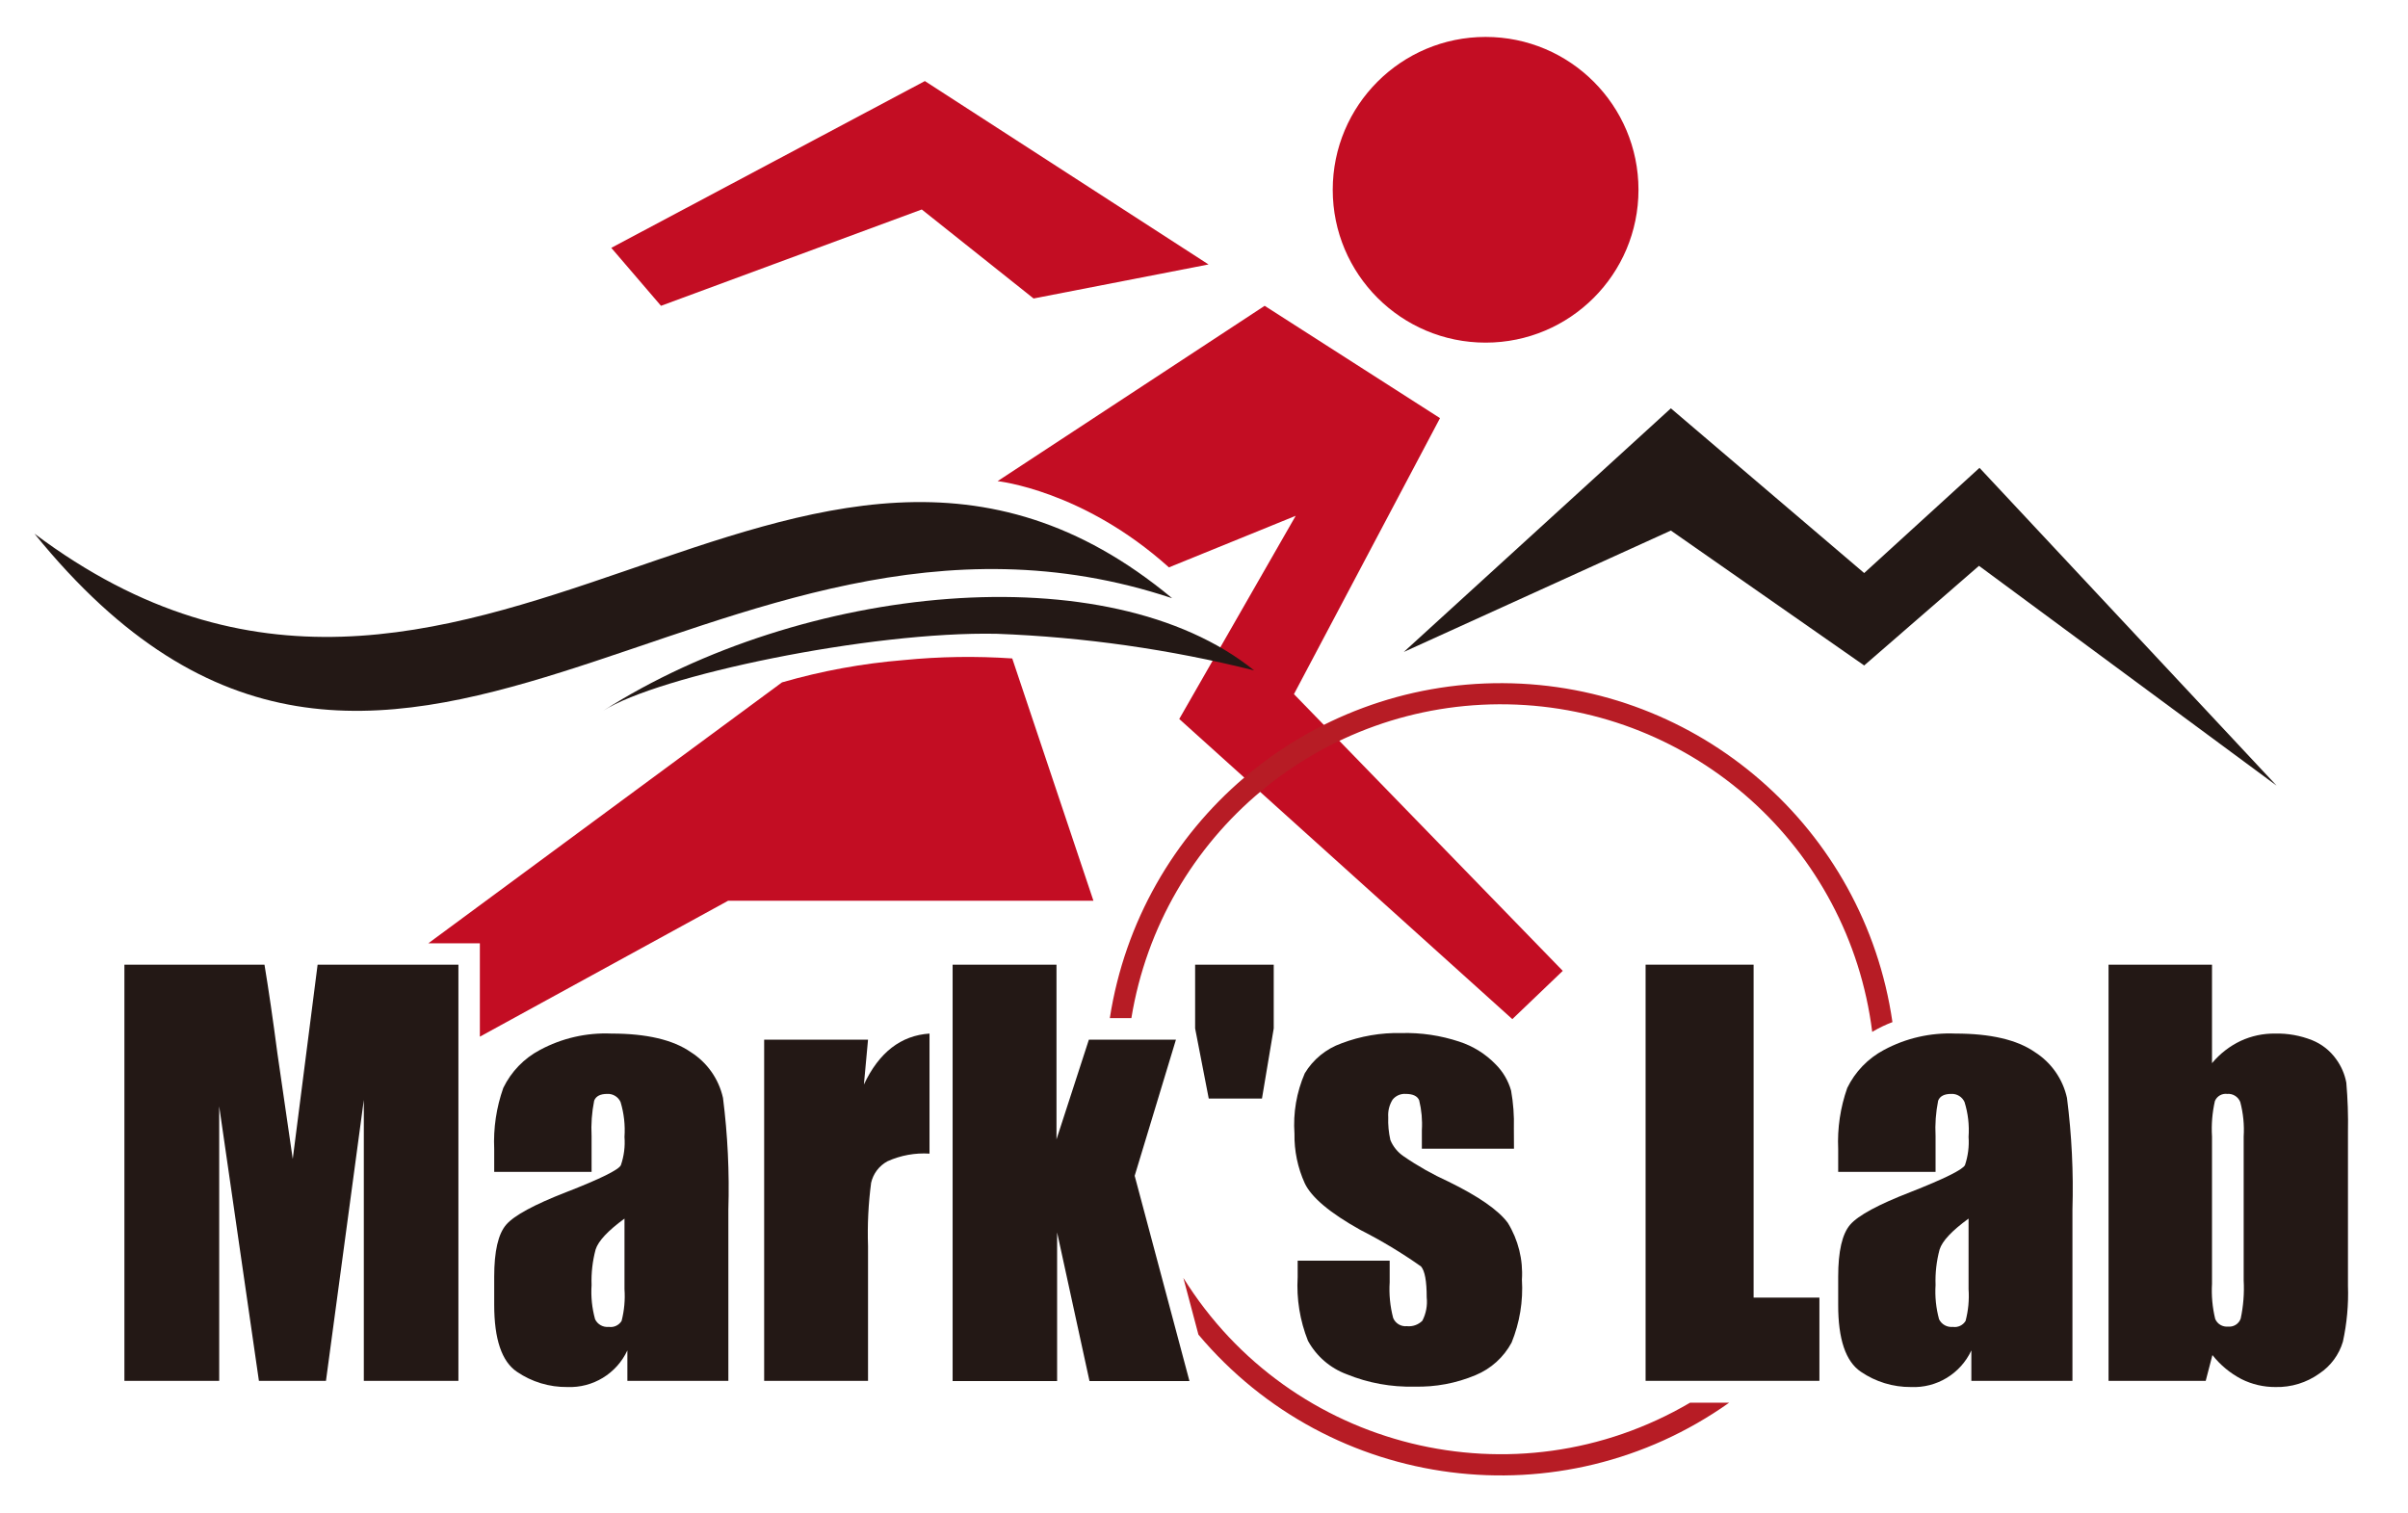
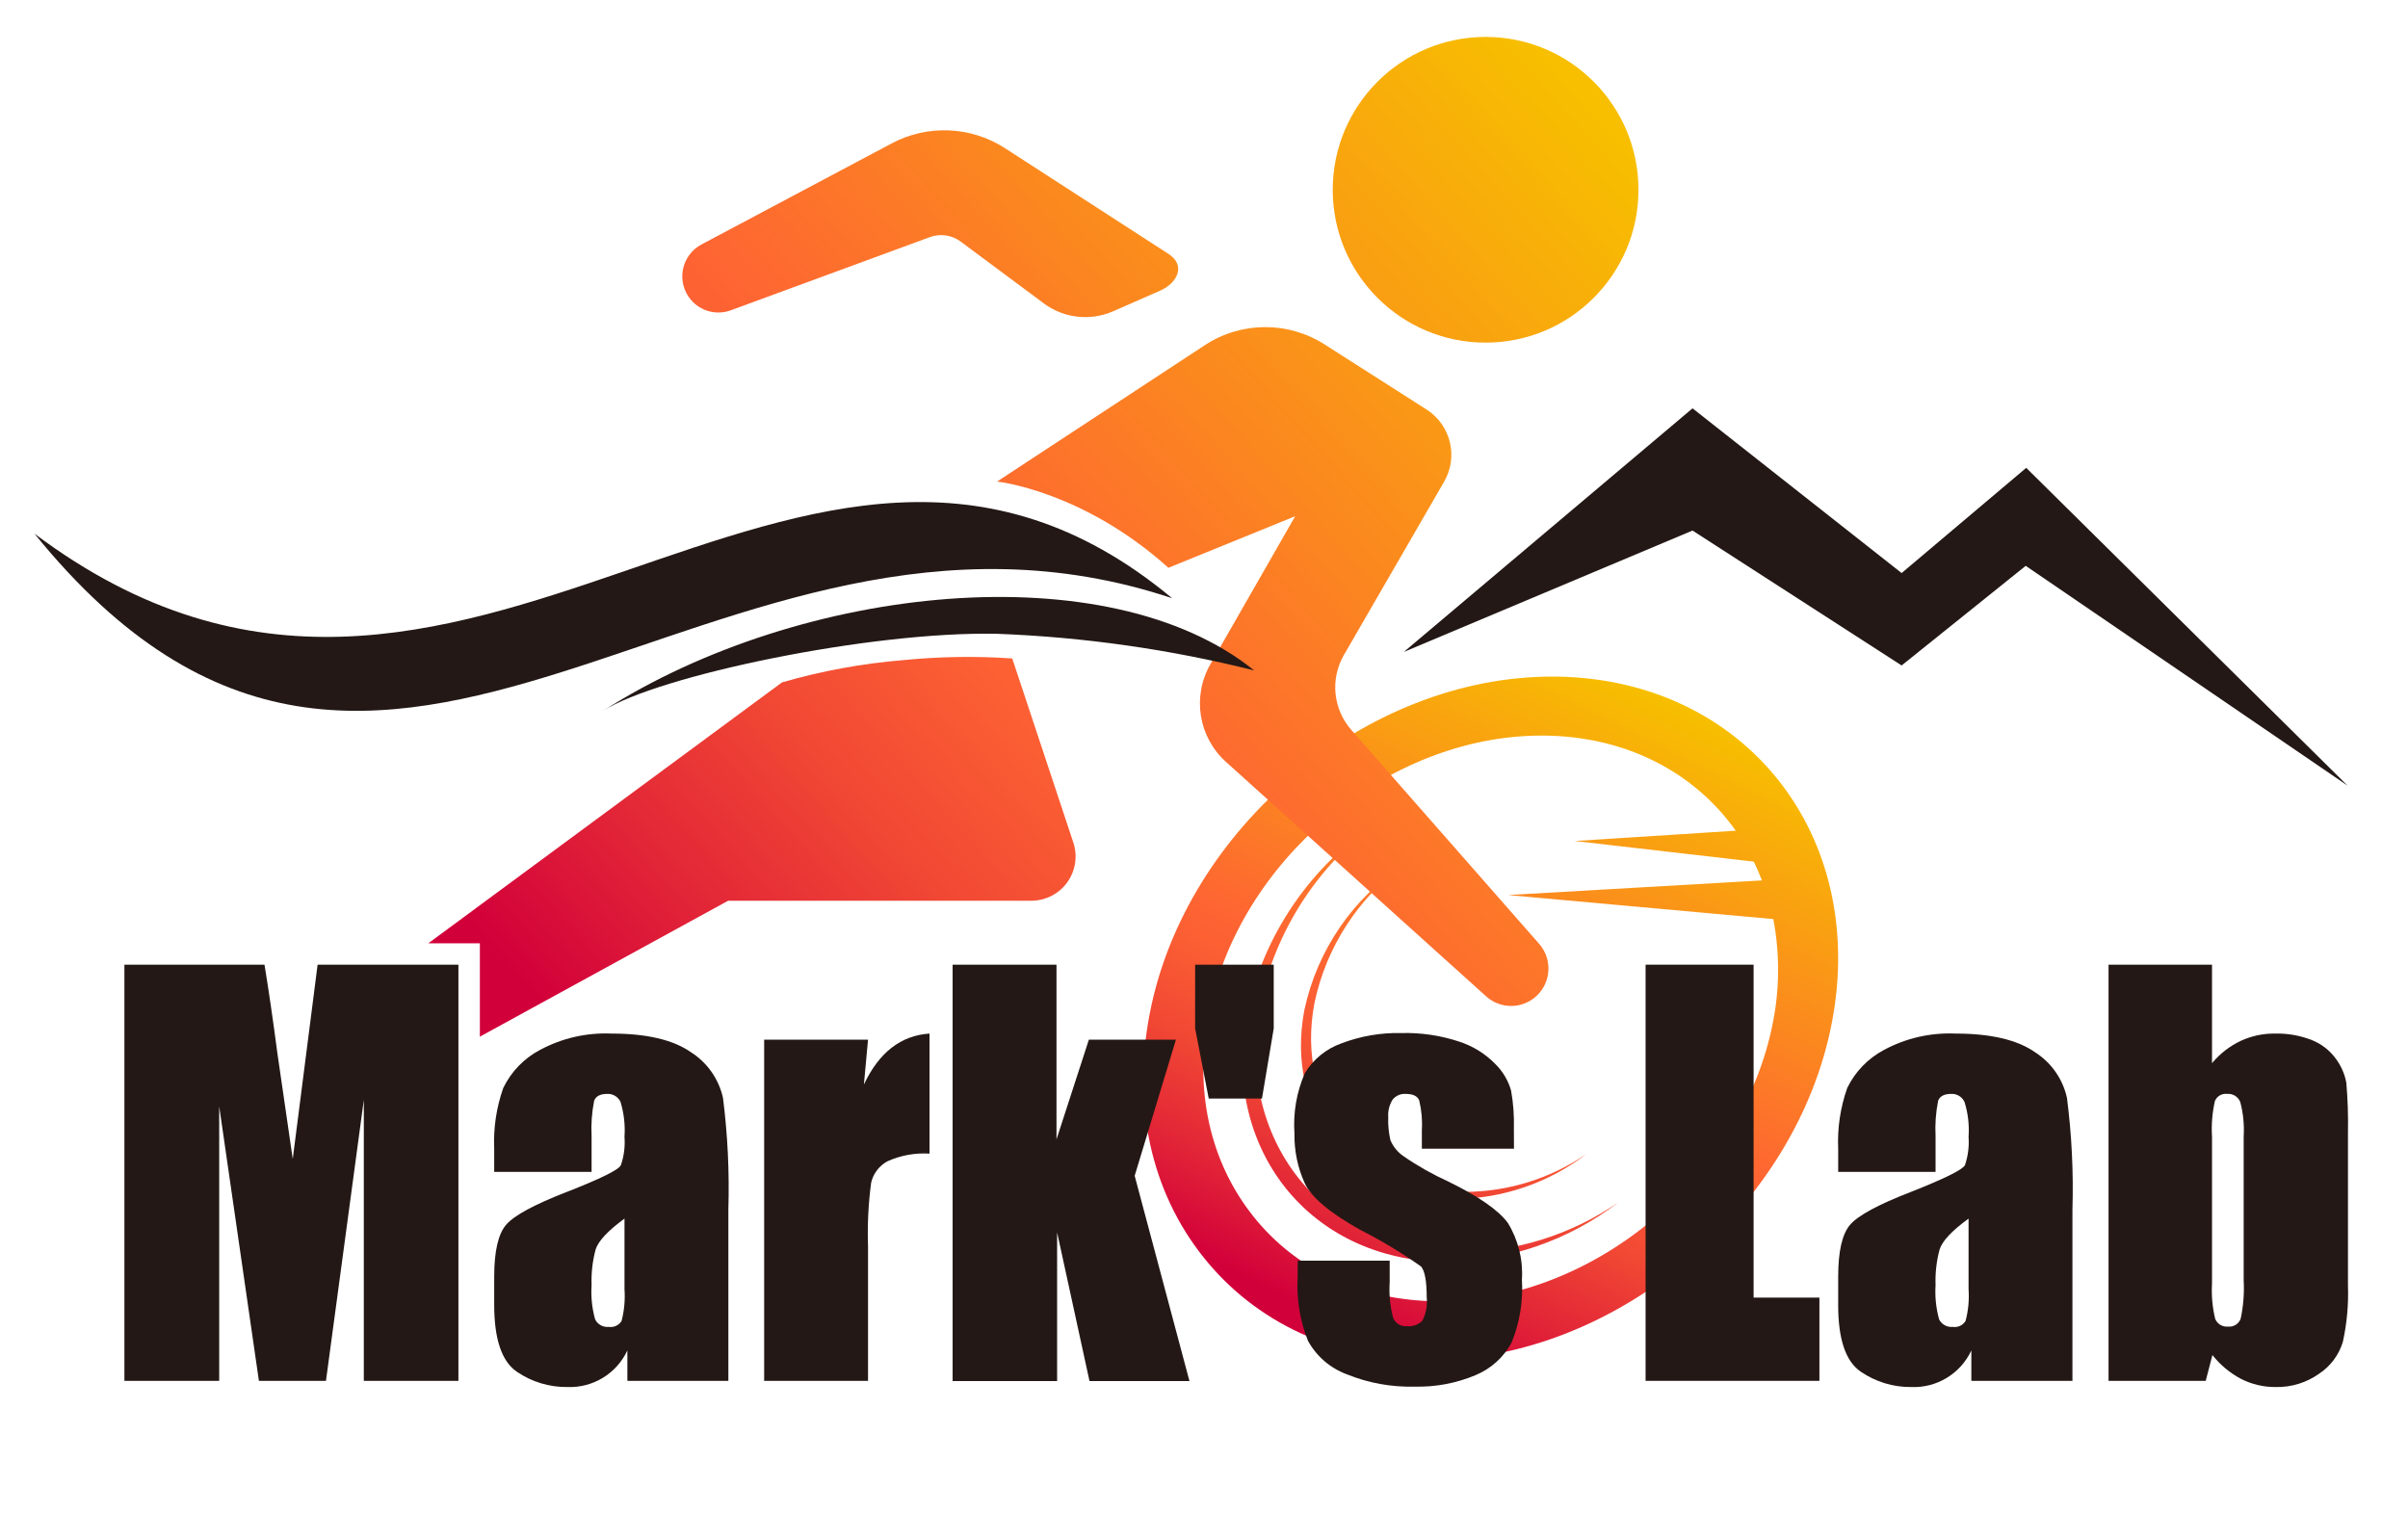
- <svg xmlns="http://www.w3.org/2000/svg" viewBox="0 0 233.44 146.65">
+ <svg xmlns="http://www.w3.org/2000/svg" xmlns:xlink="http://www.w3.org/1999/xlink" viewBox="0 0 233.44 146.65">
  <defs>
-     <style>.cls-1{fill:#c30d23;}.cls-2,.cls-4{fill:#231815;}.cls-2{fill-rule:evenodd;}.cls-3{fill:#b71c25;}</style>
+     <style>.cls-1{fill:url(#未命名漸層_585);}.cls-2{fill:url(#未命名漸層_585-2);}.cls-3{fill:url(#未命名漸層_585-3);}.cls-4{fill:url(#未命名漸層_585-4);}.cls-5{fill:url(#未命名漸層_585-5);}.cls-6{fill:url(#未命名漸層_585-6);}.cls-7{fill:url(#未命名漸層_585-7);}.cls-8,.cls-9{fill:#231815;}.cls-8{fill-rule:evenodd;}</style>
+     <linearGradient id="未命名漸層_585" x1="158.82" y1="66.44" x2="128.23" y2="127.63" gradientUnits="userSpaceOnUse">
+       <stop offset="0" stop-color="#f7bf00" />
+       <stop offset="0.32" stop-color="#fb8b1d" />
+       <stop offset="0.54" stop-color="#fe6632" />
+       <stop offset="0.61" stop-color="#fb5e33" />
+       <stop offset="0.73" stop-color="#f14834" />
+       <stop offset="0.87" stop-color="#e22537" />
+       <stop offset="1" stop-color="#d2003a" />
+     </linearGradient>
+     <linearGradient id="未命名漸層_585-2" x1="158.89" y1="66.47" x2="128.29" y2="127.66" xlink:href="#未命名漸層_585" />
+     <linearGradient id="未命名漸層_585-3" x1="160.3" y1="67.18" x2="129.71" y2="128.37" xlink:href="#未命名漸層_585" />
+     <linearGradient id="未命名漸層_585-4" x1="153.69" y1="9.77" x2="53.93" y2="98.89" xlink:href="#未命名漸層_585" />
+     <linearGradient id="未命名漸層_585-5" x1="170.71" y1="28.83" x2="70.95" y2="117.95" xlink:href="#未命名漸層_585" />
+     <linearGradient id="未命名漸層_585-6" x1="133.59" y1="-12.73" x2="33.83" y2="76.39" xlink:href="#未命名漸層_585" />
+     <linearGradient id="未命名漸層_585-7" x1="156.81" y1="13.26" x2="57.05" y2="102.38" xlink:href="#未命名漸層_585" />
  </defs>
  <g id="圖層_2" data-name="圖層 2">
-     <circle class="cls-1" cx="144.02" cy="18.4" r="14.82" />
-     <path class="cls-1" d="M151.5,94.13,125.44,67.3,139.6,40.54l-17-10.89-25.89,17s8.27.86,16.61,8.36l12.29-5-11.29,19.7,32.29,29.1Z" />
-     <polygon class="cls-1" points="117.16 25.64 100.2 28.94 89.36 20.31 64.08 29.65 59.26 24.03 89.66 7.86 117.16 25.64" />
-     <path class="cls-1" d="M98.13,63.84A63.34,63.34,0,0,0,87.59,64a60,60,0,0,0-11.78,2.16L41.52,91.46h5v9.05L70.59,87.33l35.41,0Z" />
-     <path class="cls-2" d="M121.58,65c-14.15-11.41-43.86-8.38-63.1,3.91,5.3-3.39,25.85-7.72,38.18-7.46A121.47,121.47,0,0,1,121.58,65Z" />
-     <path class="cls-2" d="M113.63,58C77.44,27.89,45.18,83.14,3.34,51.74,37.58,94,68.89,43.1,113.63,58Z" />
-     <polygon class="cls-2" points="136.09 63.21 161.98 39.59 180.72 55.56 191.9 45.36 220.7 76.17 191.85 54.86 180.72 64.52 161.98 51.44 136.09 63.21" />
-     <path class="cls-3" d="M163.84,136a36.24,36.24,0,0,1-49.12-12.1l1.46,5.5a38.29,38.29,0,0,0,51.45,6.6Z" />
-     <path class="cls-3" d="M181.58,100a12.08,12.08,0,0,1,1.88-.9,38.36,38.36,0,0,0-75.87-.39h2.09a36.29,36.29,0,0,1,71.82,1.34Z" />
-     <path class="cls-4" d="M44.44,93.53v40.35H35.27V106.64L31.6,133.88H25.1l-3.85-26.62,0,26.62H12.06V93.53H25.64q.6,3.63,1.25,8.58l1.49,10.26,2.41-18.84Z" />
-     <path class="cls-4" d="M57.35,113.62H47.91V111.4a15.66,15.66,0,0,1,.88-5.92,8.22,8.22,0,0,1,3.55-3.68,13.41,13.41,0,0,1,6.93-1.59q5.11,0,7.7,1.8a7.07,7.07,0,0,1,3.12,4.44,69.47,69.47,0,0,1,.52,10.83v16.6H60.82v-2.95A6.15,6.15,0,0,1,55,134.48,8.5,8.5,0,0,1,50.11,133q-2.2-1.49-2.2-6.5v-2.71q0-3.72,1.17-5.06t5.8-3.14q5-1.95,5.31-2.62a6.8,6.8,0,0,0,.35-2.74,9.46,9.46,0,0,0-.38-3.38,1.34,1.34,0,0,0-1.29-.79c-.68,0-1.1.22-1.27.66a13.83,13.83,0,0,0-.25,3.43Zm3.19,4.53c-1.61,1.18-2.54,2.17-2.8,3a11.67,11.67,0,0,0-.39,3.44,9.88,9.88,0,0,0,.34,3.32,1.32,1.32,0,0,0,1.33.74,1.24,1.24,0,0,0,1.24-.58,9.59,9.59,0,0,0,.28-3.08Z" />
-     <path class="cls-4" d="M84.15,100.8l-.4,4.35q2.19-4.66,6.36-4.94v11.64a8.59,8.59,0,0,0-4.07.74,3.16,3.16,0,0,0-1.59,2.09,37.13,37.13,0,0,0-.3,6.14v13.06H74.08V100.8Z" />
-     <path class="cls-4" d="M114,100.8,110,114l5.31,19.9h-9.69l-3.14-14.41v14.41H92.35V93.53h10.07v16.94l3.14-9.67Z" />
-     <path class="cls-4" d="M117.18,106.51l-1.32-6.8V93.53h7.62v6.18l-1.14,6.8Z" />
-     <path class="cls-4" d="M146.77,111.37h-8.93v-1.79a9.66,9.66,0,0,0-.26-2.9c-.17-.41-.61-.62-1.31-.62a1.5,1.5,0,0,0-1.27.56,2.83,2.83,0,0,0-.42,1.69,8.62,8.62,0,0,0,.21,2.23,3.54,3.54,0,0,0,1.27,1.56,28.09,28.09,0,0,0,4.35,2.46q4.38,2.14,5.76,4a9.37,9.37,0,0,1,1.37,5.51,13.9,13.9,0,0,1-1,6.1,7,7,0,0,1-3.5,3.16,14.31,14.31,0,0,1-5.92,1.11,16.27,16.27,0,0,1-6.57-1.2,7.1,7.1,0,0,1-3.75-3.24,14.39,14.39,0,0,1-1-6.18v-1.59h8.92v2.09a10.87,10.87,0,0,0,.34,3.47,1.3,1.3,0,0,0,1.33.79,1.84,1.84,0,0,0,1.5-.53,4,4,0,0,0,.42-2.26c0-1.58-.18-2.57-.55-3a47.45,47.45,0,0,0-5.86-3.53c-3-1.67-4.76-3.17-5.41-4.53a11.17,11.17,0,0,1-1-4.82,12.5,12.5,0,0,1,1-5.85,6.81,6.81,0,0,1,3.55-2.9,15.35,15.35,0,0,1,5.82-1,16.45,16.45,0,0,1,5.6.83,8.6,8.6,0,0,1,3.54,2.21,5.86,5.86,0,0,1,1.49,2.54,17.86,17.86,0,0,1,.27,3.66Z" />
-     <path class="cls-4" d="M170,93.53v32.28h6.38v8.07H159.53V93.53Z" />
-     <path class="cls-4" d="M187.64,113.62H178.2V111.4a15.66,15.66,0,0,1,.88-5.92,8.28,8.28,0,0,1,3.55-3.68,13.41,13.41,0,0,1,6.93-1.59q5.12,0,7.71,1.8a7.06,7.06,0,0,1,3.11,4.44,69,69,0,0,1,.53,10.83v16.6h-9.8v-2.95a6.15,6.15,0,0,1-5.86,3.55A8.5,8.5,0,0,1,180.4,133q-2.21-1.49-2.2-6.5v-2.71q0-3.72,1.17-5.06t5.81-3.14q4.95-1.95,5.31-2.62a7,7,0,0,0,.35-2.74,9.16,9.16,0,0,0-.39-3.38,1.34,1.34,0,0,0-1.29-.79c-.68,0-1.1.22-1.27.66a13.83,13.83,0,0,0-.25,3.43Zm3.2,4.53c-1.62,1.18-2.55,2.17-2.81,3a11.67,11.67,0,0,0-.39,3.44,10.16,10.16,0,0,0,.34,3.32,1.33,1.33,0,0,0,1.33.74,1.23,1.23,0,0,0,1.24-.58,9.47,9.47,0,0,0,.29-3.08Z" />
-     <path class="cls-4" d="M214.44,93.53v9.55a8.17,8.17,0,0,1,2.78-2.16,7.72,7.72,0,0,1,3.33-.71,9.14,9.14,0,0,1,3.59.64,5.29,5.29,0,0,1,2.32,1.82,5.61,5.61,0,0,1,1,2.3,45.35,45.35,0,0,1,.16,4.78v14.91a21.89,21.89,0,0,1-.49,5.42,5.63,5.63,0,0,1-2.28,3.09,7,7,0,0,1-4.26,1.31,7.28,7.28,0,0,1-3.3-.77,8.7,8.7,0,0,1-2.81-2.33l-.65,2.5h-9.42V93.53Zm3.07,16.67a10.57,10.57,0,0,0-.33-3.35,1.25,1.25,0,0,0-1.27-.79,1.14,1.14,0,0,0-1.19.69,12.18,12.18,0,0,0-.28,3.45v14.26a11.62,11.62,0,0,0,.31,3.42,1.22,1.22,0,0,0,1.24.74,1.17,1.17,0,0,0,1.23-.77,14.06,14.06,0,0,0,.29-3.71Z" />
+     <path class="cls-1" d="M141.34,121.44c-13.1-.17-21.7-11-19.18-24.11a29.42,29.42,0,0,1,11.46-17.7,29.68,29.68,0,0,0-12.75,18.62c-2.51,13.12,6.09,23.93,19.18,24.1a27.91,27.91,0,0,0,16.85-5.78A27.61,27.61,0,0,1,141.34,121.44Z" />
+     <path class="cls-2" d="M142,115.56c-9.95-.13-16.48-8.35-14.57-18.32a22.3,22.3,0,0,1,8.71-13.45,22.5,22.5,0,0,0-9.69,14.14c-1.91,10,4.63,18.19,14.58,18.32a21.16,21.16,0,0,0,12.8-4.39A21,21,0,0,1,142,115.56Z" />
+     <path class="cls-3" d="M150.88,65.6h-.43c-18,0-35.54,14.68-39,32.72-1.7,8.84.15,17.2,5.2,23.55s12.69,9.91,21.51,10h.43c18,0,35.54-14.68,39-32.73C181.09,80.9,169.11,65.84,150.88,65.6Zm21,33.5C169,114,154.54,126.17,139.62,126.17h-.36c-7.3-.1-13.62-3-17.8-8.29s-5.7-12.17-4.3-19.49C120,83.47,134.5,71.32,149.42,71.32h.36c8,.1,14.54,3.65,18.49,9.22l-15.6,1,17.35,2c.29.59.55,1.2.79,1.82L146.2,86.78l25.71,2.33A26.23,26.23,0,0,1,171.88,99.1Z" />
+     <circle class="cls-4" cx="144.02" cy="18.4" r="14.82" />
+     <path class="cls-5" d="M149.21,91.51,131,70.77a6.26,6.26,0,0,1-.72-7.26L140,46.7a5.21,5.21,0,0,0-1.71-7l-9.87-6.3a10.68,10.68,0,0,0-11.64.08L96.66,46.69s8.27.86,16.61,8.36l12.29-5-8.22,14.35a7.63,7.63,0,0,0,1.51,9.47l25.22,22.73a3.61,3.61,0,0,0,4.92-.07h0A3.63,3.63,0,0,0,149.21,91.51Z" />
+     <path class="cls-6" d="M112.45,28.19l-4.56,2a6.74,6.74,0,0,1-6.68-.76l-8-5.95A3.18,3.18,0,0,0,90.12,23L70.86,30.08a3.49,3.49,0,0,1-3.87-1h0a3.5,3.5,0,0,1,1-5.37l18.44-9.8a10.85,10.85,0,0,1,11,.46l15.73,10.17C115.11,25.72,114.07,27.49,112.45,28.19Z" />
+     <path class="cls-7" d="M98.13,63.84A63.34,63.34,0,0,0,87.59,64a60,60,0,0,0-11.78,2.16L41.52,91.46h5v9.05L70.59,87.33l29.46,0a4.29,4.29,0,0,0,4-5.65Z" />
+     <path class="cls-8" d="M121.58,65c-14.15-11.41-43.86-8.38-63.1,3.91,5.3-3.39,25.85-7.72,38.18-7.46A121.47,121.47,0,0,1,121.58,65Z" />
+     <path class="cls-8" d="M113.63,58C77.44,27.89,45.18,83.14,3.34,51.74,37.58,94,68.89,43.1,113.63,58Z" />
+     <polygon class="cls-8" points="136.09 63.21 164.08 39.59 184.35 55.56 196.43 45.36 227.58 76.17 196.38 54.86 184.35 64.52 164.08 51.44 136.09 63.21" />
+     <path class="cls-9" d="M44.44,93.53v40.35H35.27V106.64L31.6,133.88H25.1l-3.85-26.62,0,26.62H12.06V93.53H25.64q.6,3.63,1.25,8.58l1.49,10.26,2.41-18.84Z" />
+     <path class="cls-9" d="M57.35,113.62H47.91V111.4a15.66,15.66,0,0,1,.88-5.92,8.22,8.22,0,0,1,3.55-3.68,13.41,13.41,0,0,1,6.93-1.59q5.11,0,7.7,1.8a7.07,7.07,0,0,1,3.12,4.44,69.47,69.47,0,0,1,.52,10.83v16.6H60.82v-2.95A6.15,6.15,0,0,1,55,134.48,8.5,8.5,0,0,1,50.11,133q-2.2-1.49-2.2-6.5v-2.71q0-3.72,1.17-5.06t5.8-3.14q5-1.95,5.31-2.62a6.8,6.8,0,0,0,.35-2.74,9.46,9.46,0,0,0-.38-3.38,1.34,1.34,0,0,0-1.29-.79c-.68,0-1.1.22-1.27.66a13.83,13.83,0,0,0-.25,3.43Zm3.19,4.53c-1.61,1.18-2.54,2.17-2.8,3a11.67,11.67,0,0,0-.39,3.44,9.88,9.88,0,0,0,.34,3.32,1.32,1.32,0,0,0,1.33.74,1.24,1.24,0,0,0,1.24-.58,9.59,9.59,0,0,0,.28-3.08Z" />
+     <path class="cls-9" d="M84.15,100.8l-.4,4.35q2.19-4.66,6.36-4.94v11.64a8.59,8.59,0,0,0-4.07.74,3.16,3.16,0,0,0-1.59,2.09,37.13,37.13,0,0,0-.3,6.14v13.06H74.08V100.8Z" />
+     <path class="cls-9" d="M114,100.8,110,114l5.31,19.9h-9.69l-3.14-14.41v14.41H92.35V93.53h10.07v16.94l3.14-9.67Z" />
+     <path class="cls-9" d="M117.18,106.51l-1.32-6.8V93.53h7.62v6.18l-1.14,6.8Z" />
+     <path class="cls-9" d="M146.77,111.37h-8.93v-1.79a9.66,9.66,0,0,0-.26-2.9c-.17-.41-.61-.62-1.31-.62a1.5,1.5,0,0,0-1.27.56,2.83,2.83,0,0,0-.42,1.69,8.62,8.62,0,0,0,.21,2.23,3.54,3.54,0,0,0,1.27,1.56,28.09,28.09,0,0,0,4.35,2.46q4.38,2.14,5.76,4a9.37,9.37,0,0,1,1.37,5.51,13.9,13.9,0,0,1-1,6.1,7,7,0,0,1-3.5,3.16,14.31,14.31,0,0,1-5.92,1.11,16.27,16.27,0,0,1-6.57-1.2,7.1,7.1,0,0,1-3.75-3.24,14.39,14.39,0,0,1-1-6.18v-1.59h8.92v2.09a10.87,10.87,0,0,0,.34,3.47,1.3,1.3,0,0,0,1.33.79,1.84,1.84,0,0,0,1.5-.53,4,4,0,0,0,.42-2.26c0-1.58-.18-2.57-.55-3a47.45,47.45,0,0,0-5.86-3.53c-3-1.67-4.76-3.17-5.41-4.53a11.17,11.17,0,0,1-1-4.82,12.5,12.5,0,0,1,1-5.85,6.81,6.81,0,0,1,3.55-2.9,15.35,15.35,0,0,1,5.82-1,16.45,16.45,0,0,1,5.6.83,8.6,8.6,0,0,1,3.54,2.21,5.86,5.86,0,0,1,1.49,2.54,17.86,17.86,0,0,1,.27,3.66Z" />
+     <path class="cls-9" d="M170,93.53v32.28h6.38v8.07H159.53V93.53Z" />
+     <path class="cls-9" d="M187.64,113.62H178.2V111.4a15.66,15.66,0,0,1,.88-5.92,8.28,8.28,0,0,1,3.55-3.68,13.41,13.41,0,0,1,6.93-1.59q5.12,0,7.71,1.8a7.06,7.06,0,0,1,3.11,4.44,69,69,0,0,1,.53,10.83v16.6h-9.8v-2.95a6.15,6.15,0,0,1-5.86,3.55A8.5,8.5,0,0,1,180.4,133q-2.21-1.49-2.2-6.5v-2.71q0-3.72,1.17-5.06t5.81-3.14q4.95-1.95,5.31-2.62a7,7,0,0,0,.35-2.74,9.16,9.16,0,0,0-.39-3.38,1.34,1.34,0,0,0-1.29-.79c-.68,0-1.1.22-1.27.66a13.83,13.83,0,0,0-.25,3.43Zm3.2,4.53c-1.62,1.18-2.55,2.17-2.81,3a11.67,11.67,0,0,0-.39,3.44,10.16,10.16,0,0,0,.34,3.32,1.33,1.33,0,0,0,1.33.74,1.23,1.23,0,0,0,1.24-.58,9.47,9.47,0,0,0,.29-3.08Z" />
+     <path class="cls-9" d="M214.44,93.53v9.55a8.17,8.17,0,0,1,2.78-2.16,7.72,7.72,0,0,1,3.33-.71,9.14,9.14,0,0,1,3.59.64,5.29,5.29,0,0,1,2.32,1.82,5.61,5.61,0,0,1,1,2.3,45.35,45.35,0,0,1,.16,4.78v14.91a21.89,21.89,0,0,1-.49,5.42,5.63,5.63,0,0,1-2.28,3.09,7,7,0,0,1-4.26,1.31,7.28,7.28,0,0,1-3.3-.77,8.7,8.7,0,0,1-2.81-2.33l-.65,2.5h-9.42V93.53Zm3.07,16.67a10.57,10.57,0,0,0-.33-3.35,1.25,1.25,0,0,0-1.27-.79,1.14,1.14,0,0,0-1.19.69,12.18,12.18,0,0,0-.28,3.45v14.26a11.62,11.62,0,0,0,.31,3.42,1.22,1.22,0,0,0,1.24.74,1.17,1.17,0,0,0,1.23-.77,14.06,14.06,0,0,0,.29-3.71Z" />
  </g>
</svg>
